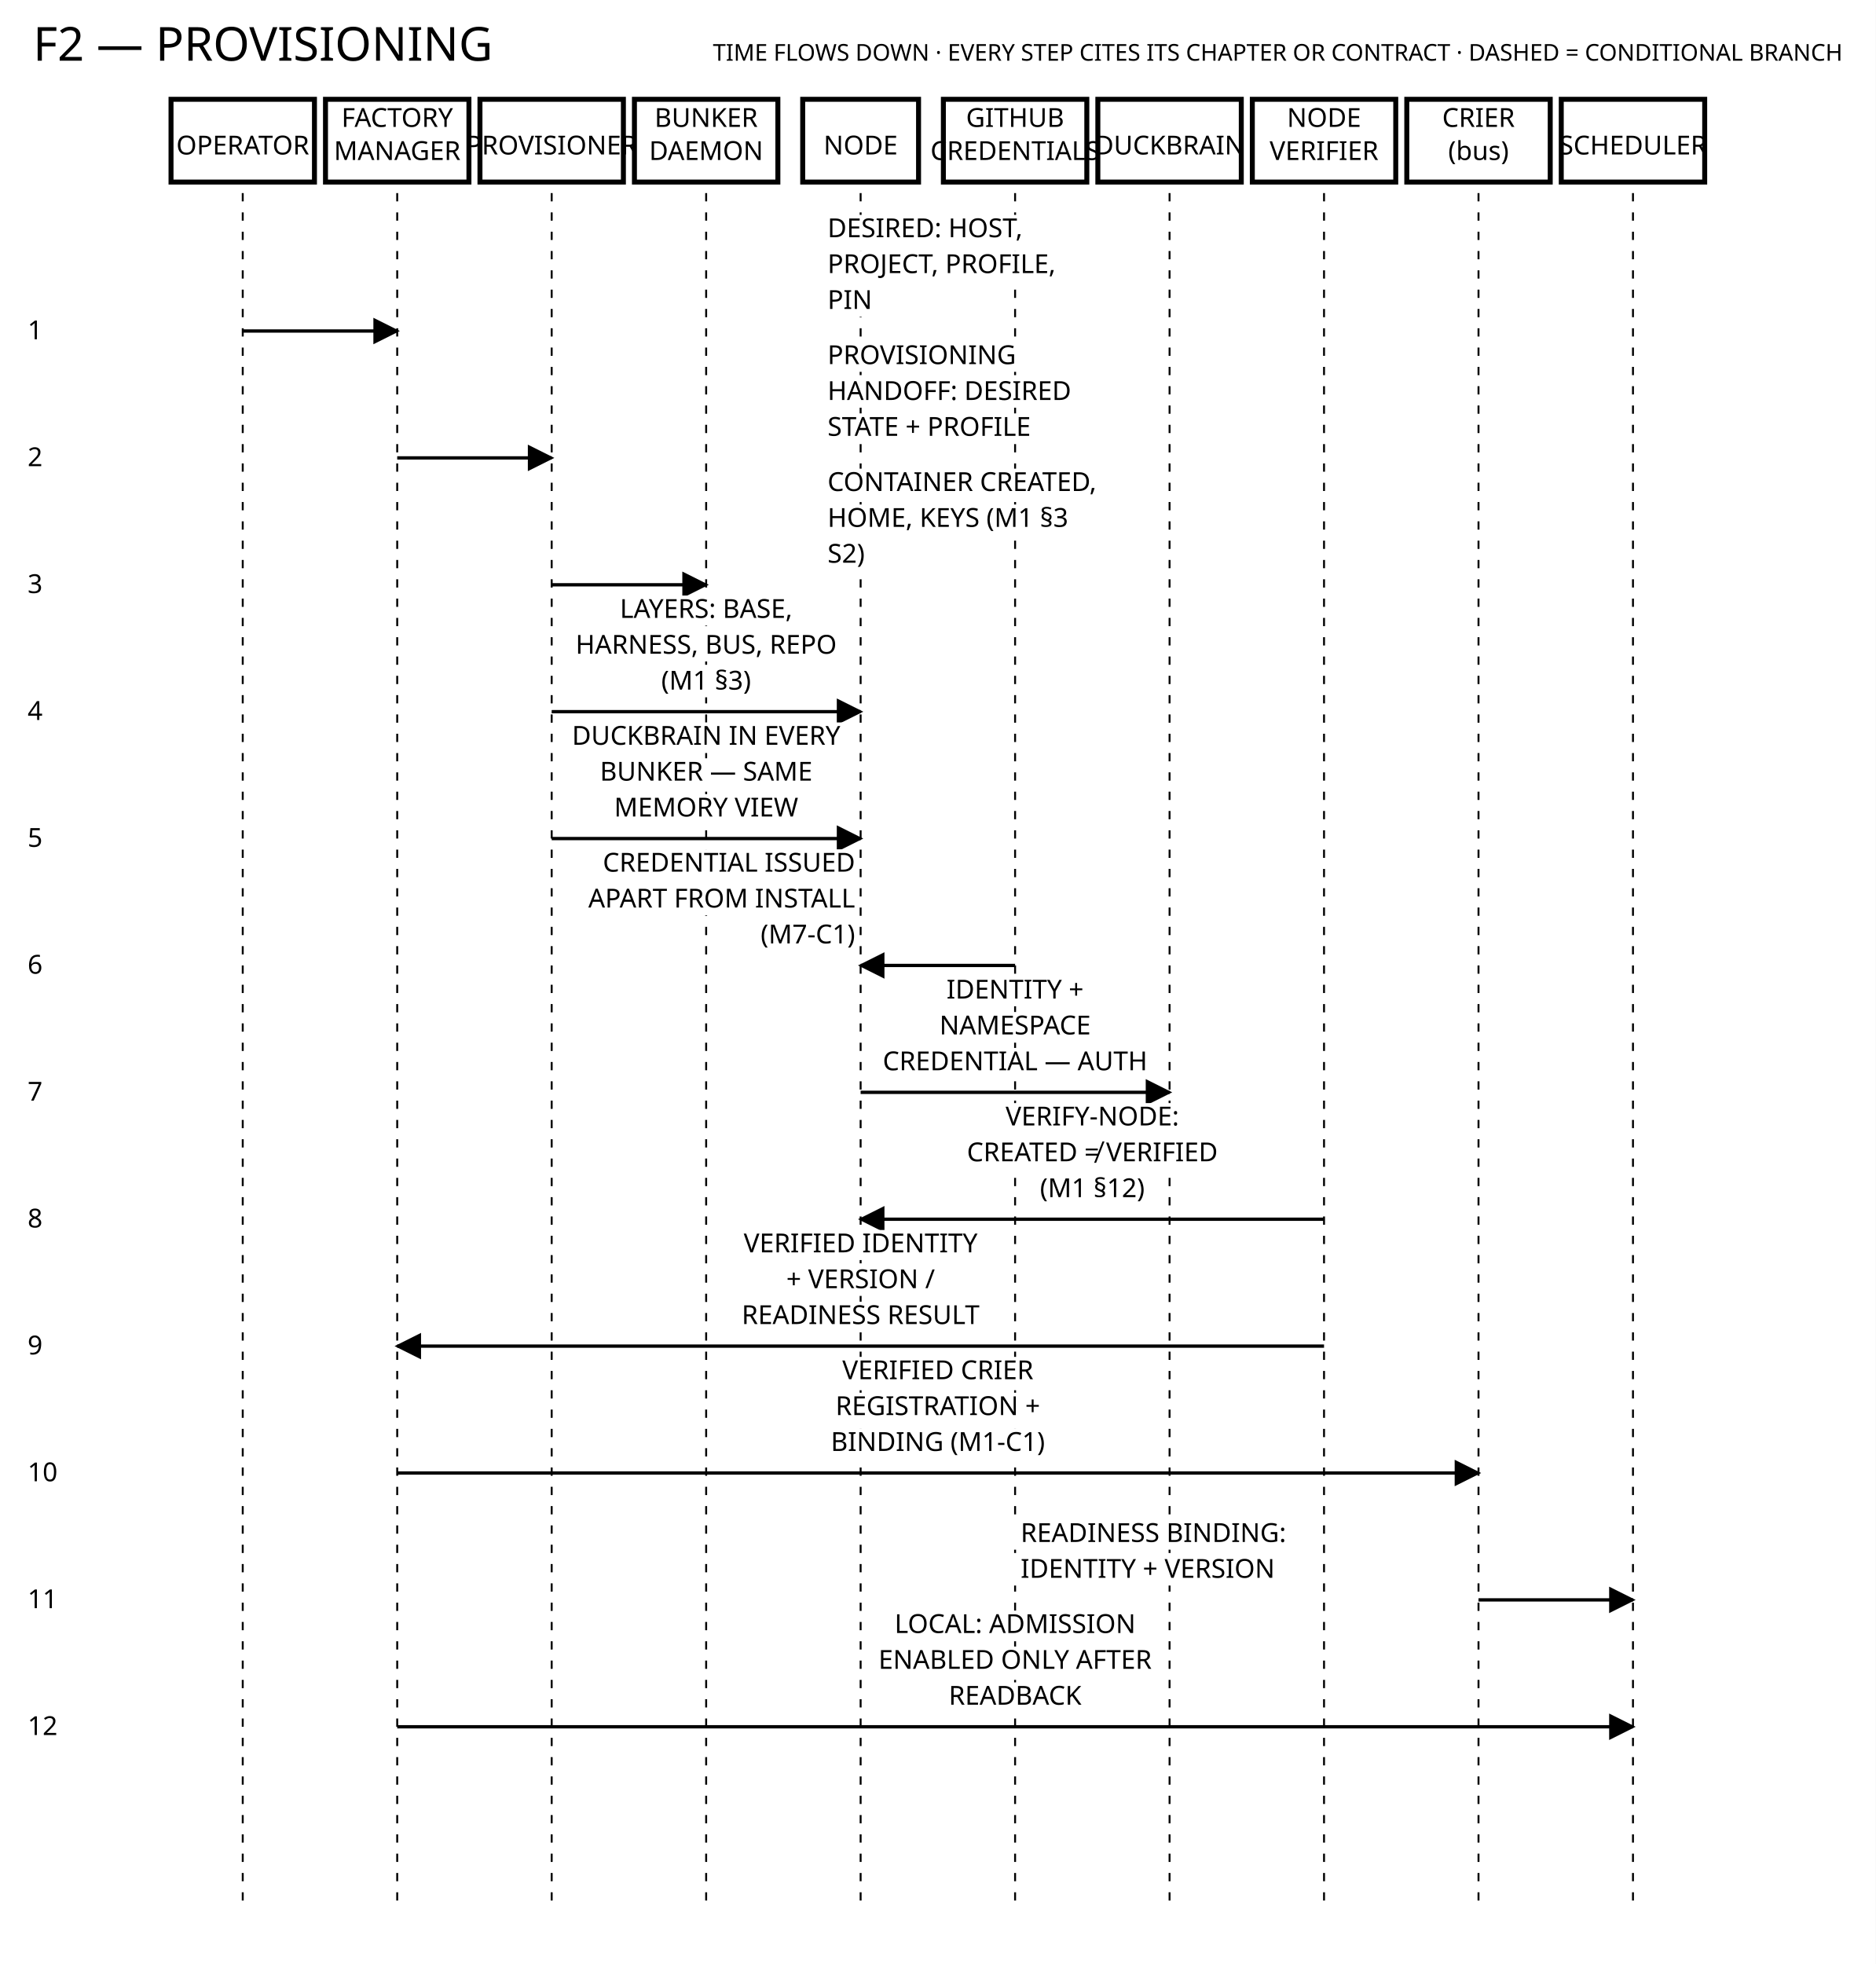
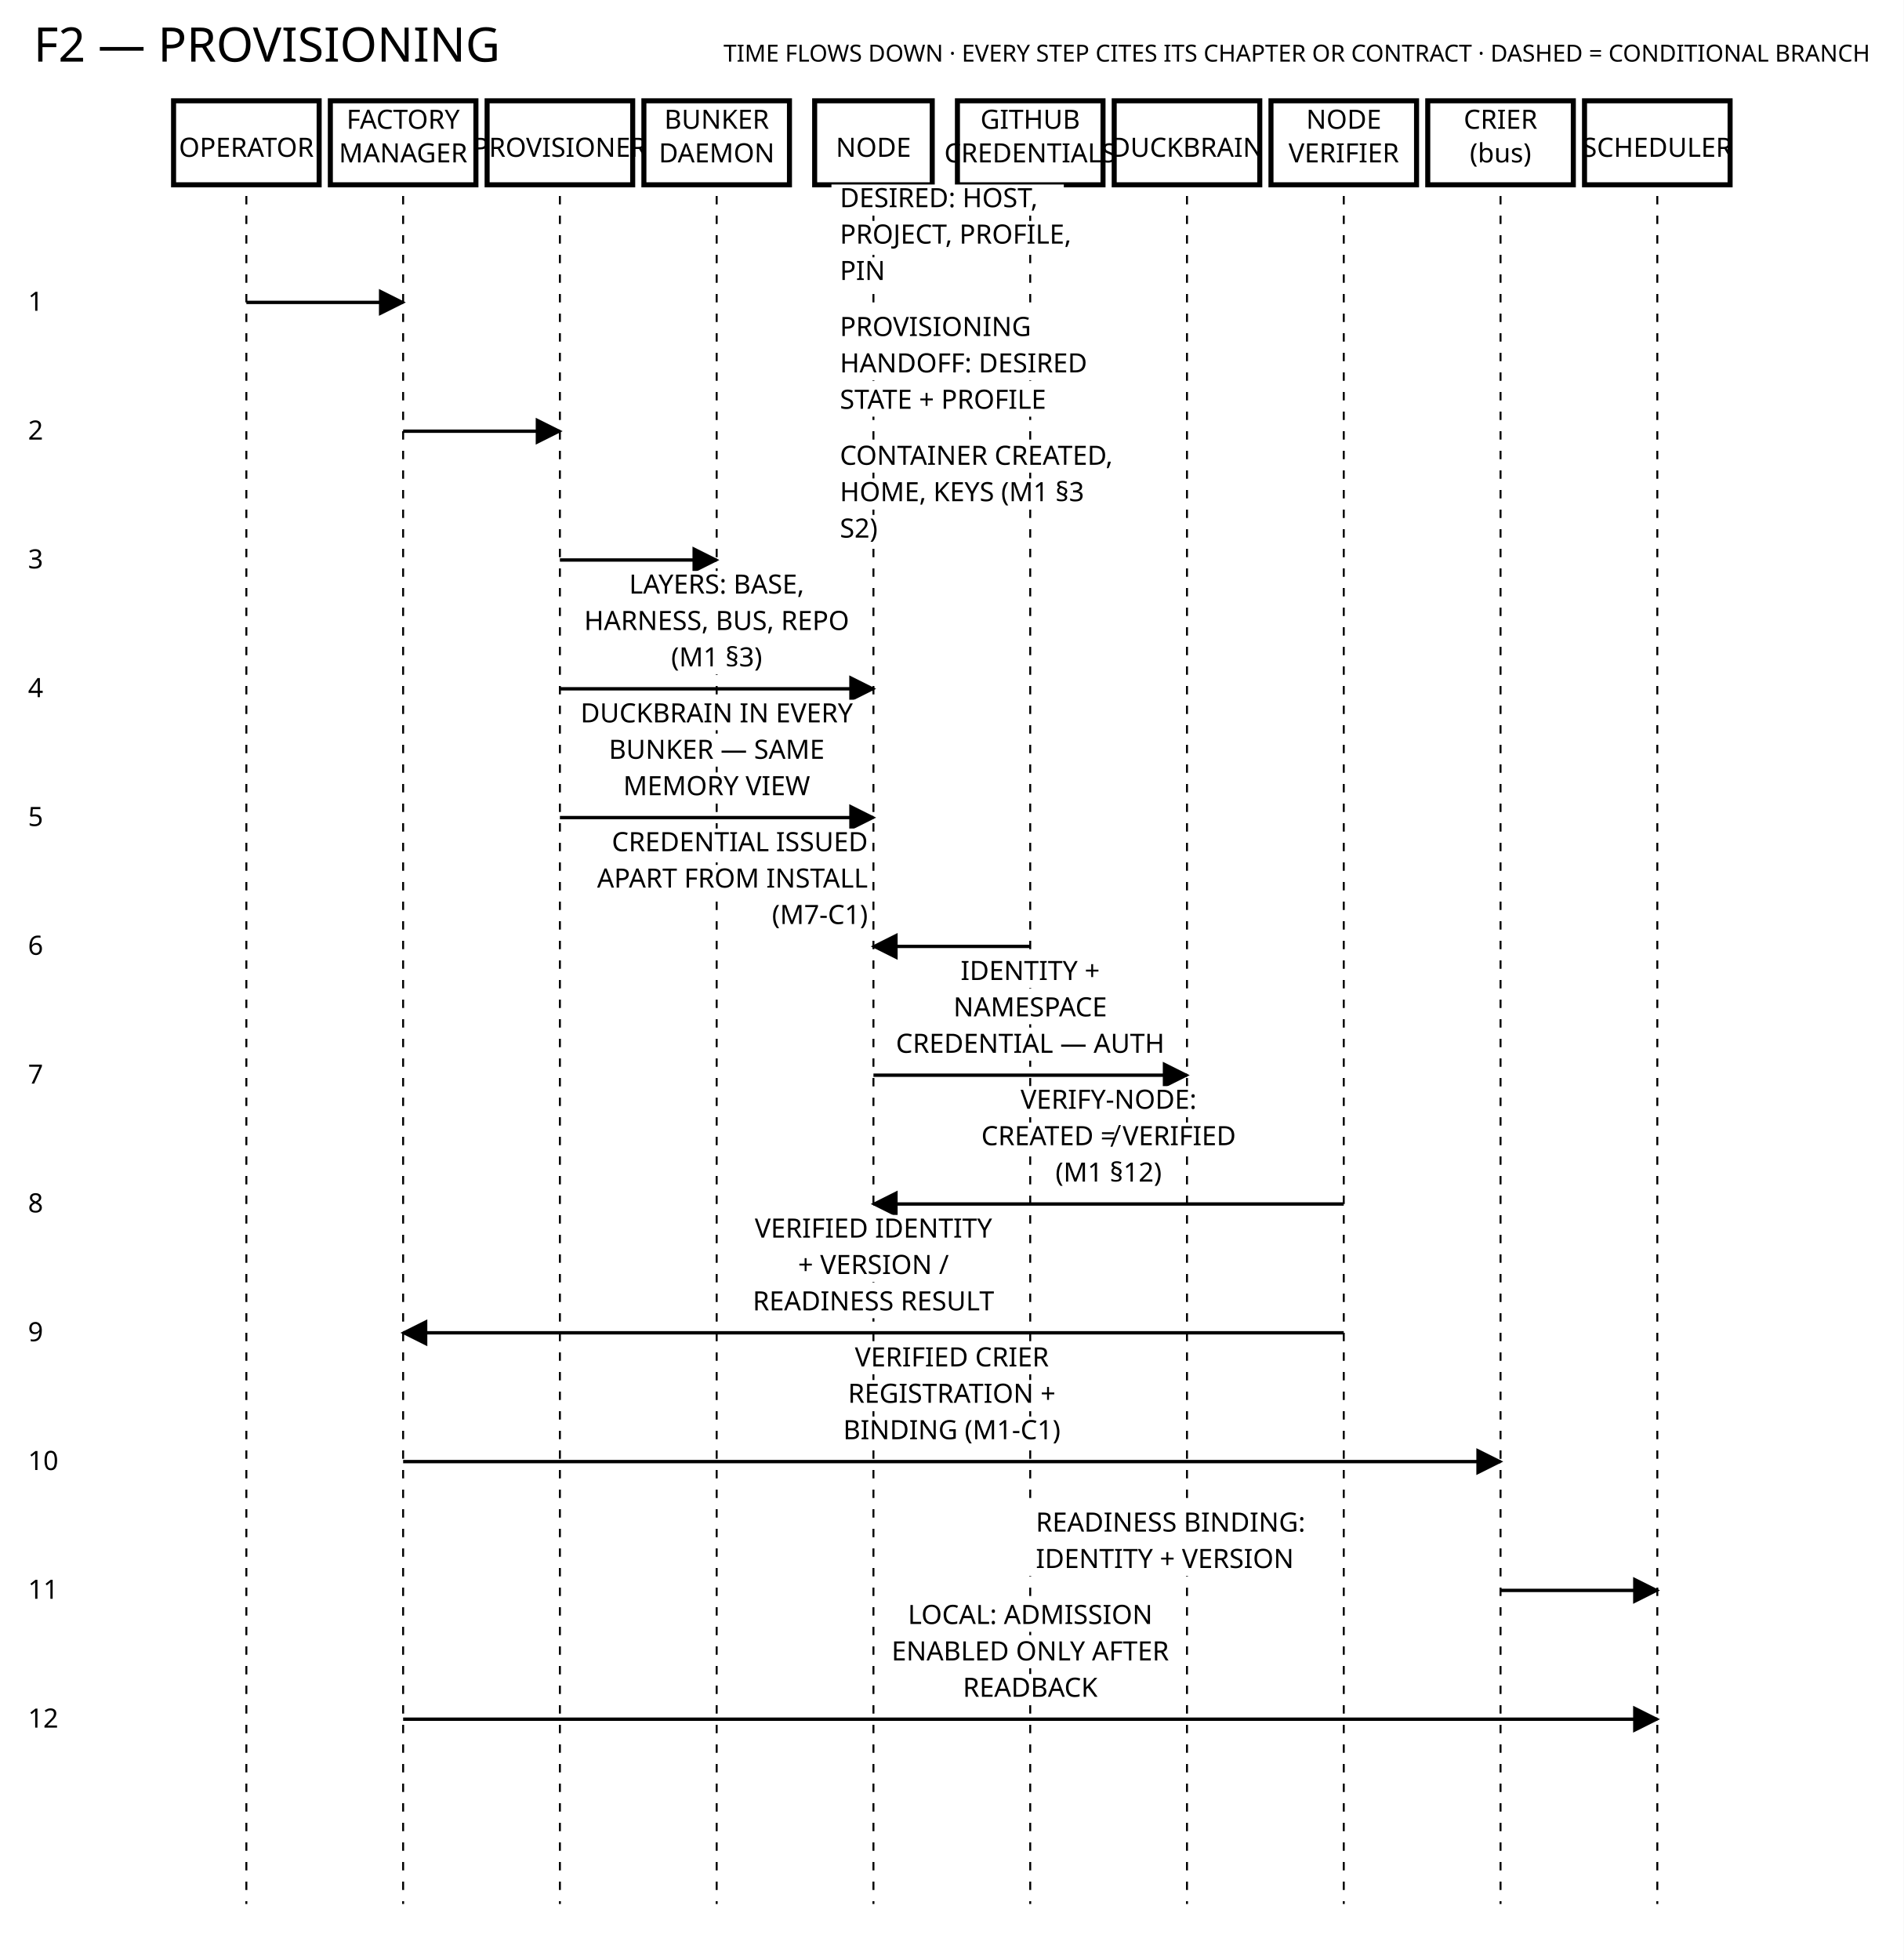
- <svg xmlns="http://www.w3.org/2000/svg" width="170.0mm" height="178.0mm" viewBox="0 0 680 712.0" preserveAspectRatio="xMidYMid meet">
-   <rect width="680" height="712.0" fill="#ffffff" />
+ <svg xmlns="http://www.w3.org/2000/svg" width="170.0mm" height="175.0mm" viewBox="0 0 680 700.0" preserveAspectRatio="xMidYMid meet">
+   <rect width="680" height="700.0" fill="#ffffff" />
  <defs>
    <marker id="ar" viewBox="0 0 10 10" refX="9" refY="5" markerWidth="8" markerHeight="8" orient="auto">
      <path d="M0,0 L10,5 L0,10 z" fill="#000000" />
    </marker>
  </defs>
  <g font-family="Routed Gothic Narrow, Routed Gothic, sans-serif">
    <text x="12.0" y="22.0" font-size="17.00" fill="#000000" text-anchor="start">F2 — PROVISIONING</text>
    <text x="668.0" y="22.0" font-size="8.40" fill="#000000" text-anchor="end">TIME FLOWS DOWN · EVERY STEP CITES ITS CHAPTER OR CONTRACT · DASHED = CONDITIONAL BRANCH</text>
    <rect x="62.0" y="36.0" width="52.0" height="30.0" fill="#ffffff" stroke="#000000" stroke-width="1.8" />
    <text x="88.0" y="56.0" font-size="9.50" fill="#000000" text-anchor="middle">OPERATOR</text>
-     <polyline points="88.0,70.0 88.0,692.0" fill="none" stroke="#000000" stroke-width="0.7" stroke-dasharray="3 4" />
+     <polyline points="88.0,70.0 88.0,680.0" fill="none" stroke="#000000" stroke-width="0.7" stroke-dasharray="3 4" />
    <rect x="118.0" y="36.0" width="52.0" height="30.0" fill="#ffffff" stroke="#000000" stroke-width="1.8" />
    <text x="144.0" y="46.0" font-size="9.50" fill="#000000" text-anchor="middle">FACTORY</text>
    <text x="144.0" y="58.0" font-size="9.50" fill="#000000" text-anchor="middle">MANAGER</text>
-     <polyline points="144.0,70.0 144.0,692.0" fill="none" stroke="#000000" stroke-width="0.7" stroke-dasharray="3 4" />
+     <polyline points="144.0,70.0 144.0,680.0" fill="none" stroke="#000000" stroke-width="0.7" stroke-dasharray="3 4" />
    <rect x="174.0" y="36.0" width="52.0" height="30.0" fill="#ffffff" stroke="#000000" stroke-width="1.8" />
    <text x="200.0" y="56.0" font-size="9.50" fill="#000000" text-anchor="middle">PROVISIONER</text>
-     <polyline points="200.0,70.0 200.0,692.0" fill="none" stroke="#000000" stroke-width="0.7" stroke-dasharray="3 4" />
+     <polyline points="200.0,70.0 200.0,680.0" fill="none" stroke="#000000" stroke-width="0.7" stroke-dasharray="3 4" />
    <rect x="230.0" y="36.0" width="52.0" height="30.0" fill="#ffffff" stroke="#000000" stroke-width="1.8" />
    <text x="256.0" y="46.0" font-size="9.50" fill="#000000" text-anchor="middle">BUNKER</text>
    <text x="256.0" y="58.0" font-size="9.50" fill="#000000" text-anchor="middle">DAEMON</text>
-     <polyline points="256.0,70.0 256.0,692.0" fill="none" stroke="#000000" stroke-width="0.7" stroke-dasharray="3 4" />
+     <polyline points="256.0,70.0 256.0,680.0" fill="none" stroke="#000000" stroke-width="0.7" stroke-dasharray="3 4" />
    <rect x="291.0" y="36.0" width="42.0" height="30.0" fill="#ffffff" stroke="#000000" stroke-width="1.8" />
    <text x="312.0" y="56.0" font-size="9.50" fill="#000000" text-anchor="middle">NODE</text>
-     <polyline points="312.0,70.0 312.0,692.0" fill="none" stroke="#000000" stroke-width="0.7" stroke-dasharray="3 4" />
+     <polyline points="312.0,70.0 312.0,680.0" fill="none" stroke="#000000" stroke-width="0.7" stroke-dasharray="3 4" />
    <rect x="342.0" y="36.0" width="52.0" height="30.0" fill="#ffffff" stroke="#000000" stroke-width="1.8" />
    <text x="368.0" y="46.0" font-size="9.50" fill="#000000" text-anchor="middle">GITHUB</text>
    <text x="368.0" y="58.0" font-size="9.50" fill="#000000" text-anchor="middle">CREDENTIALS</text>
-     <polyline points="368.0,70.0 368.0,692.0" fill="none" stroke="#000000" stroke-width="0.7" stroke-dasharray="3 4" />
+     <polyline points="368.0,70.0 368.0,680.0" fill="none" stroke="#000000" stroke-width="0.7" stroke-dasharray="3 4" />
    <rect x="398.0" y="36.0" width="52.0" height="30.0" fill="#ffffff" stroke="#000000" stroke-width="1.8" />
    <text x="424.0" y="56.0" font-size="9.50" fill="#000000" text-anchor="middle">DUCKBRAIN</text>
-     <polyline points="424.0,70.0 424.0,692.0" fill="none" stroke="#000000" stroke-width="0.7" stroke-dasharray="3 4" />
+     <polyline points="424.0,70.0 424.0,680.0" fill="none" stroke="#000000" stroke-width="0.7" stroke-dasharray="3 4" />
    <rect x="454.0" y="36.0" width="52.0" height="30.0" fill="#ffffff" stroke="#000000" stroke-width="1.8" />
    <text x="480.0" y="46.0" font-size="9.50" fill="#000000" text-anchor="middle">NODE</text>
    <text x="480.0" y="58.0" font-size="9.50" fill="#000000" text-anchor="middle">VERIFIER</text>
-     <polyline points="480.0,70.0 480.0,692.0" fill="none" stroke="#000000" stroke-width="0.7" stroke-dasharray="3 4" />
+     <polyline points="480.0,70.0 480.0,680.0" fill="none" stroke="#000000" stroke-width="0.7" stroke-dasharray="3 4" />
    <rect x="510.0" y="36.0" width="52.0" height="30.0" fill="#ffffff" stroke="#000000" stroke-width="1.8" />
    <text x="536.0" y="46.0" font-size="9.50" fill="#000000" text-anchor="middle">CRIER</text>
    <text x="536.0" y="58.0" font-size="9.50" fill="#000000" text-anchor="middle">(bus)</text>
-     <polyline points="536.0,70.0 536.0,692.0" fill="none" stroke="#000000" stroke-width="0.7" stroke-dasharray="3 4" />
+     <polyline points="536.0,70.0 536.0,680.0" fill="none" stroke="#000000" stroke-width="0.7" stroke-dasharray="3 4" />
    <rect x="566.0" y="36.0" width="52.0" height="30.0" fill="#ffffff" stroke="#000000" stroke-width="1.8" />
    <text x="592.0" y="56.0" font-size="9.50" fill="#000000" text-anchor="middle">SCHEDULER</text>
-     <polyline points="592.0,70.0 592.0,692.0" fill="none" stroke="#000000" stroke-width="0.7" stroke-dasharray="3 4" />
-     <text x="10.0" y="123.0" font-size="9.50" fill="#000000" text-anchor="start">1</text>
-     <polyline points="88.0,120.0 144.0,120.0" fill="none" stroke="#000000" stroke-width="1.2" marker-end="url(#ar)" />
-     <rect x="297.0" y="77.9" width="83.0" height="10.9" fill="#ffffff" />
-     <text x="300.0" y="86.0" font-size="9.50" fill="#000000" text-anchor="start">DESIRED: HOST,</text>
-     <rect x="297.0" y="90.9" width="99.5" height="10.9" fill="#ffffff" />
-     <text x="300.0" y="99.0" font-size="9.50" fill="#000000" text-anchor="start">PROJECT, PROFILE,</text>
-     <rect x="297.0" y="103.9" width="22.5" height="10.9" fill="#ffffff" />
-     <text x="300.0" y="112.0" font-size="9.50" fill="#000000" text-anchor="start">PIN</text>
-     <text x="10.0" y="169.0" font-size="9.50" fill="#000000" text-anchor="start">2</text>
-     <polyline points="144.0,166.0 200.0,166.0" fill="none" stroke="#000000" stroke-width="1.2" marker-end="url(#ar)" />
-     <rect x="297.0" y="123.9" width="72.0" height="10.9" fill="#ffffff" />
-     <text x="300.0" y="132.0" font-size="9.50" fill="#000000" text-anchor="start">PROVISIONING</text>
-     <rect x="297.0" y="136.9" width="94.0" height="10.9" fill="#ffffff" />
-     <text x="300.0" y="145.0" font-size="9.50" fill="#000000" text-anchor="start">HANDOFF: DESIRED</text>
-     <rect x="297.0" y="149.9" width="88.5" height="10.9" fill="#ffffff" />
-     <text x="300.0" y="158.0" font-size="9.50" fill="#000000" text-anchor="start">STATE + PROFILE</text>
-     <text x="10.0" y="215.0" font-size="9.50" fill="#000000" text-anchor="start">3</text>
-     <polyline points="200.0,212.0 256.0,212.0" fill="none" stroke="#000000" stroke-width="1.2" marker-end="url(#ar)" />
-     <rect x="297.0" y="169.9" width="105.0" height="10.9" fill="#ffffff" />
-     <text x="300.0" y="178.0" font-size="9.50" fill="#000000" text-anchor="start">CONTAINER CREATED,</text>
-     <rect x="297.0" y="182.9" width="99.5" height="10.9" fill="#ffffff" />
-     <text x="300.0" y="191.0" font-size="9.50" fill="#000000" text-anchor="start">HOME, KEYS (M1 §3</text>
-     <rect x="297.0" y="195.9" width="22.5" height="10.9" fill="#ffffff" />
-     <text x="300.0" y="204.0" font-size="9.50" fill="#000000" text-anchor="start">S2)</text>
-     <text x="10.0" y="261.0" font-size="9.50" fill="#000000" text-anchor="start">4</text>
-     <polyline points="200.0,258.0 312.0,258.0" fill="none" stroke="#000000" stroke-width="1.2" marker-end="url(#ar)" />
-     <rect x="217.2" y="215.9" width="77.5" height="10.9" fill="#ffffff" />
-     <text x="256.0" y="224.0" font-size="9.50" fill="#000000" text-anchor="middle">LAYERS: BASE,</text>
-     <rect x="203.5" y="228.9" width="105.0" height="10.9" fill="#ffffff" />
-     <text x="256.0" y="237.0" font-size="9.50" fill="#000000" text-anchor="middle">HARNESS, BUS, REPO</text>
-     <rect x="233.8" y="241.9" width="44.5" height="10.9" fill="#ffffff" />
-     <text x="256.0" y="250.0" font-size="9.50" fill="#000000" text-anchor="middle">(M1 §3)</text>
-     <text x="10.0" y="307.0" font-size="9.50" fill="#000000" text-anchor="start">5</text>
-     <polyline points="200.0,304.0 312.0,304.0" fill="none" stroke="#000000" stroke-width="1.2" marker-end="url(#ar)" />
-     <rect x="203.5" y="261.9" width="105.0" height="10.9" fill="#ffffff" />
-     <text x="256.0" y="270.0" font-size="9.50" fill="#000000" text-anchor="middle">DUCKBRAIN IN EVERY</text>
-     <rect x="217.2" y="274.9" width="77.5" height="10.9" fill="#ffffff" />
-     <text x="256.0" y="283.0" font-size="9.50" fill="#000000" text-anchor="middle">BUNKER — SAME</text>
-     <rect x="222.8" y="287.9" width="66.5" height="10.9" fill="#ffffff" />
-     <text x="256.0" y="296.0" font-size="9.50" fill="#000000" text-anchor="middle">MEMORY VIEW</text>
-     <text x="10.0" y="353.0" font-size="9.50" fill="#000000" text-anchor="start">6</text>
-     <polyline points="368.0,350.0 312.0,350.0" fill="none" stroke="#000000" stroke-width="1.2" marker-end="url(#ar)" />
-     <rect x="210.5" y="307.9" width="99.5" height="10.9" fill="#ffffff" />
-     <text x="310.0" y="316.0" font-size="9.50" fill="#000000" text-anchor="end">CREDENTIAL ISSUED</text>
-     <rect x="205.0" y="320.9" width="105.0" height="10.9" fill="#ffffff" />
-     <text x="310.0" y="329.0" font-size="9.50" fill="#000000" text-anchor="end">APART FROM INSTALL</text>
-     <rect x="265.5" y="333.9" width="44.5" height="10.9" fill="#ffffff" />
-     <text x="310.0" y="342.0" font-size="9.50" fill="#000000" text-anchor="end">(M7-C1)</text>
-     <text x="10.0" y="399.0" font-size="9.50" fill="#000000" text-anchor="start">7</text>
-     <polyline points="312.0,396.0 424.0,396.0" fill="none" stroke="#000000" stroke-width="1.2" marker-end="url(#ar)" />
-     <rect x="337.5" y="353.9" width="61.0" height="10.9" fill="#ffffff" />
-     <text x="368.0" y="362.0" font-size="9.50" fill="#000000" text-anchor="middle">IDENTITY +</text>
-     <rect x="340.2" y="366.9" width="55.5" height="10.9" fill="#ffffff" />
-     <text x="368.0" y="375.0" font-size="9.50" fill="#000000" text-anchor="middle">NAMESPACE</text>
-     <rect x="318.2" y="379.9" width="99.5" height="10.9" fill="#ffffff" />
-     <text x="368.0" y="388.0" font-size="9.50" fill="#000000" text-anchor="middle">CREDENTIAL — AUTH</text>
-     <text x="10.0" y="445.0" font-size="9.50" fill="#000000" text-anchor="start">8</text>
-     <polyline points="480.0,442.0 312.0,442.0" fill="none" stroke="#000000" stroke-width="1.2" marker-end="url(#ar)" />
-     <rect x="360.0" y="399.9" width="72.0" height="10.9" fill="#ffffff" />
-     <text x="396.0" y="408.0" font-size="9.50" fill="#000000" text-anchor="middle">VERIFY-NODE:</text>
-     <rect x="343.5" y="412.9" width="105.0" height="10.9" fill="#ffffff" />
-     <text x="396.0" y="421.0" font-size="9.50" fill="#000000" text-anchor="middle">CREATED ≠ VERIFIED</text>
-     <rect x="371.0" y="425.9" width="50.0" height="10.9" fill="#ffffff" />
-     <text x="396.0" y="434.0" font-size="9.50" fill="#000000" text-anchor="middle">(M1 §12)</text>
-     <text x="10.0" y="491.0" font-size="9.50" fill="#000000" text-anchor="start">9</text>
-     <polyline points="480.0,488.0 144.0,488.0" fill="none" stroke="#000000" stroke-width="1.2" marker-end="url(#ar)" />
-     <rect x="262.2" y="445.9" width="99.5" height="10.9" fill="#ffffff" />
-     <text x="312.0" y="454.0" font-size="9.50" fill="#000000" text-anchor="middle">VERIFIED IDENTITY</text>
-     <rect x="278.8" y="458.9" width="66.5" height="10.9" fill="#ffffff" />
-     <text x="312.0" y="467.0" font-size="9.50" fill="#000000" text-anchor="middle">+ VERSION /</text>
-     <rect x="265.0" y="471.9" width="94.0" height="10.9" fill="#ffffff" />
-     <text x="312.0" y="480.0" font-size="9.50" fill="#000000" text-anchor="middle">READINESS RESULT</text>
-     <text x="10.0" y="537.0" font-size="9.50" fill="#000000" text-anchor="start">10</text>
-     <polyline points="144.0,534.0 536.0,534.0" fill="none" stroke="#000000" stroke-width="1.2" marker-end="url(#ar)" />
-     <rect x="298.5" y="491.9" width="83.0" height="10.9" fill="#ffffff" />
-     <text x="340.0" y="500.0" font-size="9.50" fill="#000000" text-anchor="middle">VERIFIED CRIER</text>
-     <rect x="298.5" y="504.9" width="83.0" height="10.9" fill="#ffffff" />
-     <text x="340.0" y="513.0" font-size="9.50" fill="#000000" text-anchor="middle">REGISTRATION +</text>
-     <rect x="295.8" y="517.9" width="88.5" height="10.9" fill="#ffffff" />
-     <text x="340.0" y="526.0" font-size="9.50" fill="#000000" text-anchor="middle">BINDING (M1-C1)</text>
-     <text x="10.0" y="583.0" font-size="9.50" fill="#000000" text-anchor="start">11</text>
-     <polyline points="536.0,580.0 592.0,580.0" fill="none" stroke="#000000" stroke-width="1.2" marker-end="url(#ar)" />
-     <rect x="367.0" y="550.9" width="105.0" height="10.9" fill="#ffffff" />
-     <text x="370.0" y="559.0" font-size="9.50" fill="#000000" text-anchor="start">READINESS BINDING:</text>
-     <rect x="367.0" y="563.9" width="105.0" height="10.9" fill="#ffffff" />
-     <text x="370.0" y="572.0" font-size="9.50" fill="#000000" text-anchor="start">IDENTITY + VERSION</text>
-     <text x="10.0" y="629.0" font-size="9.50" fill="#000000" text-anchor="start">12</text>
-     <polyline points="144.0,626.0 592.0,626.0" fill="none" stroke="#000000" stroke-width="1.2" marker-end="url(#ar)" />
-     <rect x="321.0" y="583.9" width="94.0" height="10.9" fill="#ffffff" />
-     <text x="368.0" y="592.0" font-size="9.50" fill="#000000" text-anchor="middle">LOCAL: ADMISSION</text>
-     <rect x="315.5" y="596.9" width="105.0" height="10.9" fill="#ffffff" />
-     <text x="368.0" y="605.0" font-size="9.50" fill="#000000" text-anchor="middle">ENABLED ONLY AFTER</text>
-     <rect x="343.0" y="609.9" width="50.0" height="10.9" fill="#ffffff" />
-     <text x="368.0" y="618.0" font-size="9.50" fill="#000000" text-anchor="middle">READBACK</text>
+     <polyline points="592.0,70.0 592.0,680.0" fill="none" stroke="#000000" stroke-width="0.7" stroke-dasharray="3 4" />
+     <text x="10.0" y="111.0" font-size="9.50" fill="#000000" text-anchor="start">1</text>
+     <polyline points="88.0,108.0 144.0,108.0" fill="none" stroke="#000000" stroke-width="1.2" marker-end="url(#ar)" />
+     <rect x="297.0" y="65.9" width="83.0" height="10.9" fill="#ffffff" />
+     <text x="300.0" y="74.0" font-size="9.50" fill="#000000" text-anchor="start">DESIRED: HOST,</text>
+     <rect x="297.0" y="78.9" width="99.5" height="10.9" fill="#ffffff" />
+     <text x="300.0" y="87.0" font-size="9.50" fill="#000000" text-anchor="start">PROJECT, PROFILE,</text>
+     <rect x="297.0" y="91.9" width="22.5" height="10.9" fill="#ffffff" />
+     <text x="300.0" y="100.0" font-size="9.50" fill="#000000" text-anchor="start">PIN</text>
+     <text x="10.0" y="157.0" font-size="9.50" fill="#000000" text-anchor="start">2</text>
+     <polyline points="144.0,154.0 200.0,154.0" fill="none" stroke="#000000" stroke-width="1.2" marker-end="url(#ar)" />
+     <rect x="297.0" y="111.9" width="72.0" height="10.9" fill="#ffffff" />
+     <text x="300.0" y="120.0" font-size="9.50" fill="#000000" text-anchor="start">PROVISIONING</text>
+     <rect x="297.0" y="124.9" width="94.0" height="10.9" fill="#ffffff" />
+     <text x="300.0" y="133.0" font-size="9.50" fill="#000000" text-anchor="start">HANDOFF: DESIRED</text>
+     <rect x="297.0" y="137.9" width="88.5" height="10.9" fill="#ffffff" />
+     <text x="300.0" y="146.0" font-size="9.50" fill="#000000" text-anchor="start">STATE + PROFILE</text>
+     <text x="10.0" y="203.0" font-size="9.50" fill="#000000" text-anchor="start">3</text>
+     <polyline points="200.0,200.0 256.0,200.0" fill="none" stroke="#000000" stroke-width="1.2" marker-end="url(#ar)" />
+     <rect x="297.0" y="157.9" width="105.0" height="10.9" fill="#ffffff" />
+     <text x="300.0" y="166.0" font-size="9.50" fill="#000000" text-anchor="start">CONTAINER CREATED,</text>
+     <rect x="297.0" y="170.9" width="99.5" height="10.9" fill="#ffffff" />
+     <text x="300.0" y="179.0" font-size="9.50" fill="#000000" text-anchor="start">HOME, KEYS (M1 §3</text>
+     <rect x="297.0" y="183.9" width="22.5" height="10.9" fill="#ffffff" />
+     <text x="300.0" y="192.0" font-size="9.50" fill="#000000" text-anchor="start">S2)</text>
+     <text x="10.0" y="249.0" font-size="9.50" fill="#000000" text-anchor="start">4</text>
+     <polyline points="200.0,246.0 312.0,246.0" fill="none" stroke="#000000" stroke-width="1.2" marker-end="url(#ar)" />
+     <rect x="217.2" y="203.9" width="77.5" height="10.9" fill="#ffffff" />
+     <text x="256.0" y="212.0" font-size="9.50" fill="#000000" text-anchor="middle">LAYERS: BASE,</text>
+     <rect x="203.5" y="216.9" width="105.0" height="10.9" fill="#ffffff" />
+     <text x="256.0" y="225.0" font-size="9.50" fill="#000000" text-anchor="middle">HARNESS, BUS, REPO</text>
+     <rect x="233.8" y="229.9" width="44.5" height="10.9" fill="#ffffff" />
+     <text x="256.0" y="238.0" font-size="9.50" fill="#000000" text-anchor="middle">(M1 §3)</text>
+     <text x="10.0" y="295.0" font-size="9.50" fill="#000000" text-anchor="start">5</text>
+     <polyline points="200.0,292.0 312.0,292.0" fill="none" stroke="#000000" stroke-width="1.2" marker-end="url(#ar)" />
+     <rect x="203.5" y="249.9" width="105.0" height="10.9" fill="#ffffff" />
+     <text x="256.0" y="258.0" font-size="9.50" fill="#000000" text-anchor="middle">DUCKBRAIN IN EVERY</text>
+     <rect x="217.2" y="262.9" width="77.5" height="10.9" fill="#ffffff" />
+     <text x="256.0" y="271.0" font-size="9.50" fill="#000000" text-anchor="middle">BUNKER — SAME</text>
+     <rect x="222.8" y="275.9" width="66.5" height="10.9" fill="#ffffff" />
+     <text x="256.0" y="284.0" font-size="9.50" fill="#000000" text-anchor="middle">MEMORY VIEW</text>
+     <text x="10.0" y="341.0" font-size="9.50" fill="#000000" text-anchor="start">6</text>
+     <polyline points="368.0,338.0 312.0,338.0" fill="none" stroke="#000000" stroke-width="1.2" marker-end="url(#ar)" />
+     <rect x="210.5" y="295.9" width="99.5" height="10.9" fill="#ffffff" />
+     <text x="310.0" y="304.0" font-size="9.50" fill="#000000" text-anchor="end">CREDENTIAL ISSUED</text>
+     <rect x="205.0" y="308.9" width="105.0" height="10.9" fill="#ffffff" />
+     <text x="310.0" y="317.0" font-size="9.50" fill="#000000" text-anchor="end">APART FROM INSTALL</text>
+     <rect x="265.5" y="321.9" width="44.5" height="10.9" fill="#ffffff" />
+     <text x="310.0" y="330.0" font-size="9.50" fill="#000000" text-anchor="end">(M7-C1)</text>
+     <text x="10.0" y="387.0" font-size="9.50" fill="#000000" text-anchor="start">7</text>
+     <polyline points="312.0,384.0 424.0,384.0" fill="none" stroke="#000000" stroke-width="1.2" marker-end="url(#ar)" />
+     <rect x="337.5" y="341.9" width="61.0" height="10.9" fill="#ffffff" />
+     <text x="368.0" y="350.0" font-size="9.50" fill="#000000" text-anchor="middle">IDENTITY +</text>
+     <rect x="340.2" y="354.9" width="55.5" height="10.9" fill="#ffffff" />
+     <text x="368.0" y="363.0" font-size="9.50" fill="#000000" text-anchor="middle">NAMESPACE</text>
+     <rect x="318.2" y="367.9" width="99.5" height="10.9" fill="#ffffff" />
+     <text x="368.0" y="376.0" font-size="9.50" fill="#000000" text-anchor="middle">CREDENTIAL — AUTH</text>
+     <text x="10.0" y="433.0" font-size="9.50" fill="#000000" text-anchor="start">8</text>
+     <polyline points="480.0,430.0 312.0,430.0" fill="none" stroke="#000000" stroke-width="1.2" marker-end="url(#ar)" />
+     <rect x="360.0" y="387.9" width="72.0" height="10.9" fill="#ffffff" />
+     <text x="396.0" y="396.0" font-size="9.50" fill="#000000" text-anchor="middle">VERIFY-NODE:</text>
+     <rect x="343.5" y="400.9" width="105.0" height="10.9" fill="#ffffff" />
+     <text x="396.0" y="409.0" font-size="9.50" fill="#000000" text-anchor="middle">CREATED ≠ VERIFIED</text>
+     <rect x="371.0" y="413.9" width="50.0" height="10.9" fill="#ffffff" />
+     <text x="396.0" y="422.0" font-size="9.50" fill="#000000" text-anchor="middle">(M1 §12)</text>
+     <text x="10.0" y="479.0" font-size="9.50" fill="#000000" text-anchor="start">9</text>
+     <polyline points="480.0,476.0 144.0,476.0" fill="none" stroke="#000000" stroke-width="1.2" marker-end="url(#ar)" />
+     <rect x="262.2" y="433.9" width="99.5" height="10.9" fill="#ffffff" />
+     <text x="312.0" y="442.0" font-size="9.50" fill="#000000" text-anchor="middle">VERIFIED IDENTITY</text>
+     <rect x="278.8" y="446.9" width="66.5" height="10.9" fill="#ffffff" />
+     <text x="312.0" y="455.0" font-size="9.50" fill="#000000" text-anchor="middle">+ VERSION /</text>
+     <rect x="265.0" y="459.9" width="94.0" height="10.9" fill="#ffffff" />
+     <text x="312.0" y="468.0" font-size="9.50" fill="#000000" text-anchor="middle">READINESS RESULT</text>
+     <text x="10.0" y="525.0" font-size="9.50" fill="#000000" text-anchor="start">10</text>
+     <polyline points="144.0,522.0 536.0,522.0" fill="none" stroke="#000000" stroke-width="1.2" marker-end="url(#ar)" />
+     <rect x="298.5" y="479.9" width="83.0" height="10.9" fill="#ffffff" />
+     <text x="340.0" y="488.0" font-size="9.50" fill="#000000" text-anchor="middle">VERIFIED CRIER</text>
+     <rect x="298.5" y="492.9" width="83.0" height="10.9" fill="#ffffff" />
+     <text x="340.0" y="501.0" font-size="9.50" fill="#000000" text-anchor="middle">REGISTRATION +</text>
+     <rect x="295.8" y="505.9" width="88.5" height="10.9" fill="#ffffff" />
+     <text x="340.0" y="514.0" font-size="9.50" fill="#000000" text-anchor="middle">BINDING (M1-C1)</text>
+     <text x="10.0" y="571.0" font-size="9.50" fill="#000000" text-anchor="start">11</text>
+     <polyline points="536.0,568.0 592.0,568.0" fill="none" stroke="#000000" stroke-width="1.2" marker-end="url(#ar)" />
+     <rect x="367.0" y="538.9" width="105.0" height="10.9" fill="#ffffff" />
+     <text x="370.0" y="547.0" font-size="9.50" fill="#000000" text-anchor="start">READINESS BINDING:</text>
+     <rect x="367.0" y="551.9" width="105.0" height="10.9" fill="#ffffff" />
+     <text x="370.0" y="560.0" font-size="9.50" fill="#000000" text-anchor="start">IDENTITY + VERSION</text>
+     <text x="10.0" y="617.0" font-size="9.50" fill="#000000" text-anchor="start">12</text>
+     <polyline points="144.0,614.0 592.0,614.0" fill="none" stroke="#000000" stroke-width="1.2" marker-end="url(#ar)" />
+     <rect x="321.0" y="571.9" width="94.0" height="10.9" fill="#ffffff" />
+     <text x="368.0" y="580.0" font-size="9.50" fill="#000000" text-anchor="middle">LOCAL: ADMISSION</text>
+     <rect x="315.5" y="584.9" width="105.0" height="10.9" fill="#ffffff" />
+     <text x="368.0" y="593.0" font-size="9.50" fill="#000000" text-anchor="middle">ENABLED ONLY AFTER</text>
+     <rect x="343.0" y="597.9" width="50.0" height="10.9" fill="#ffffff" />
+     <text x="368.0" y="606.0" font-size="9.50" fill="#000000" text-anchor="middle">READBACK</text>
  </g>
</svg>
